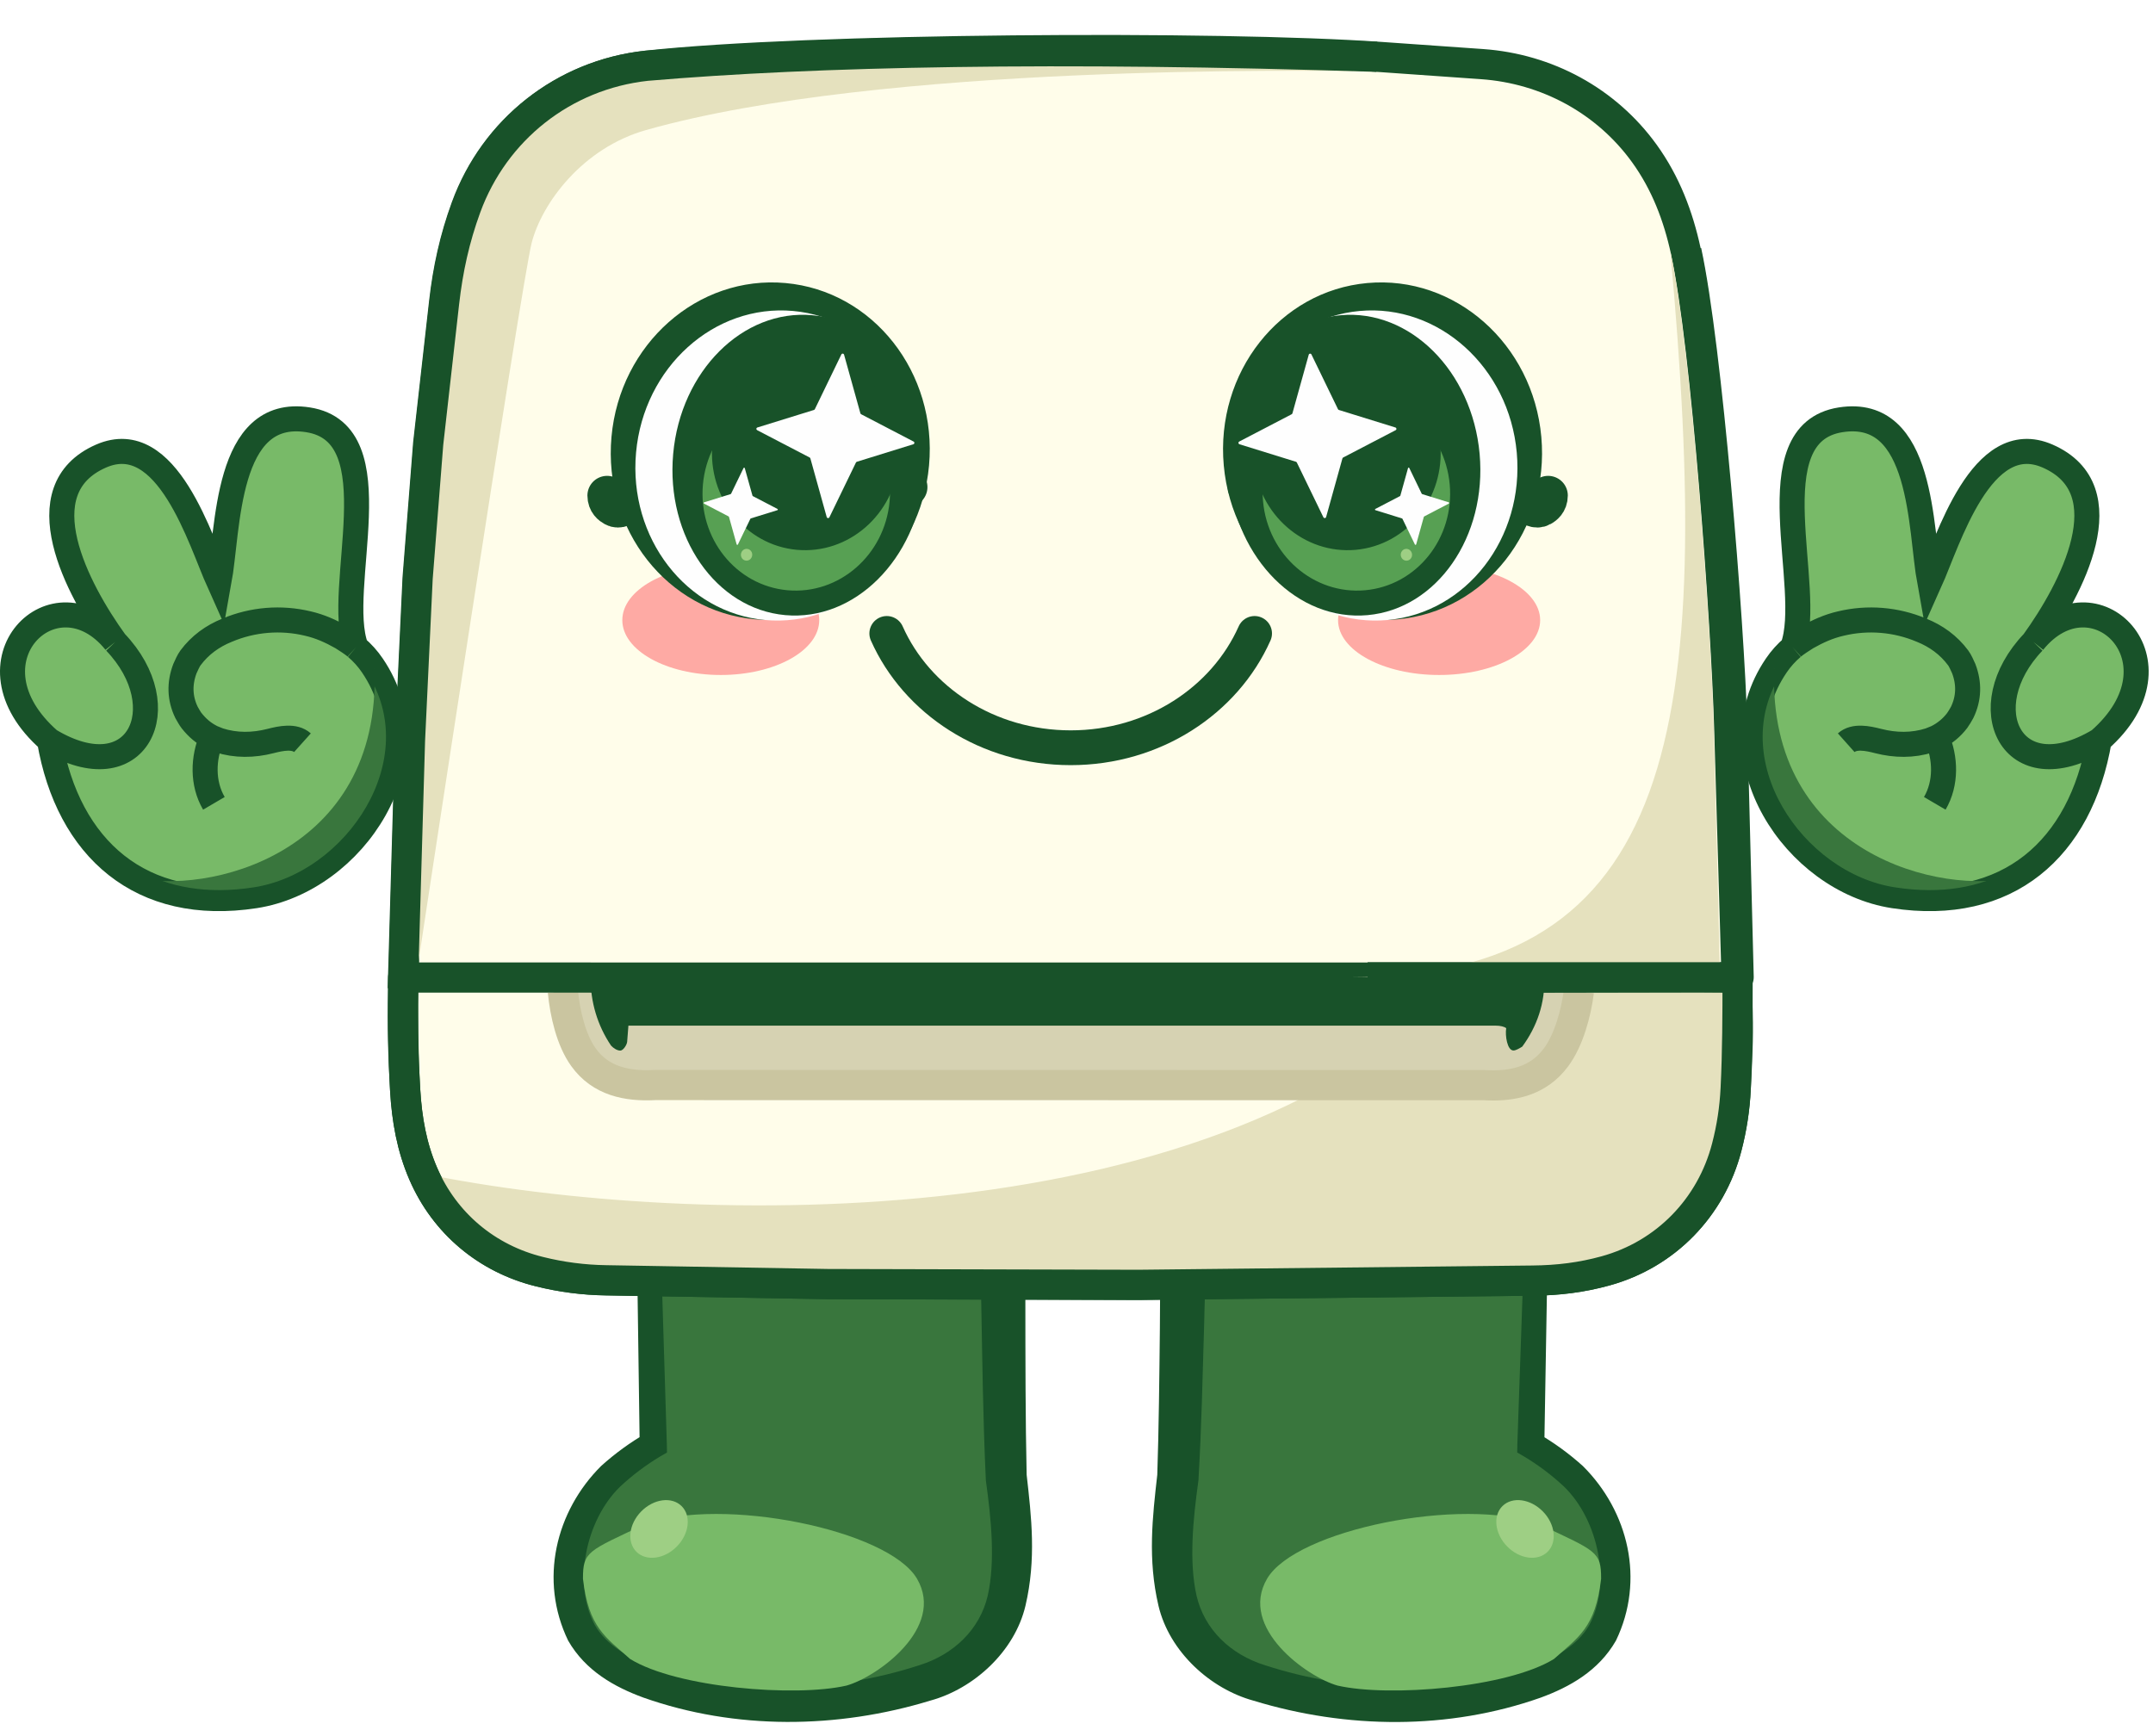
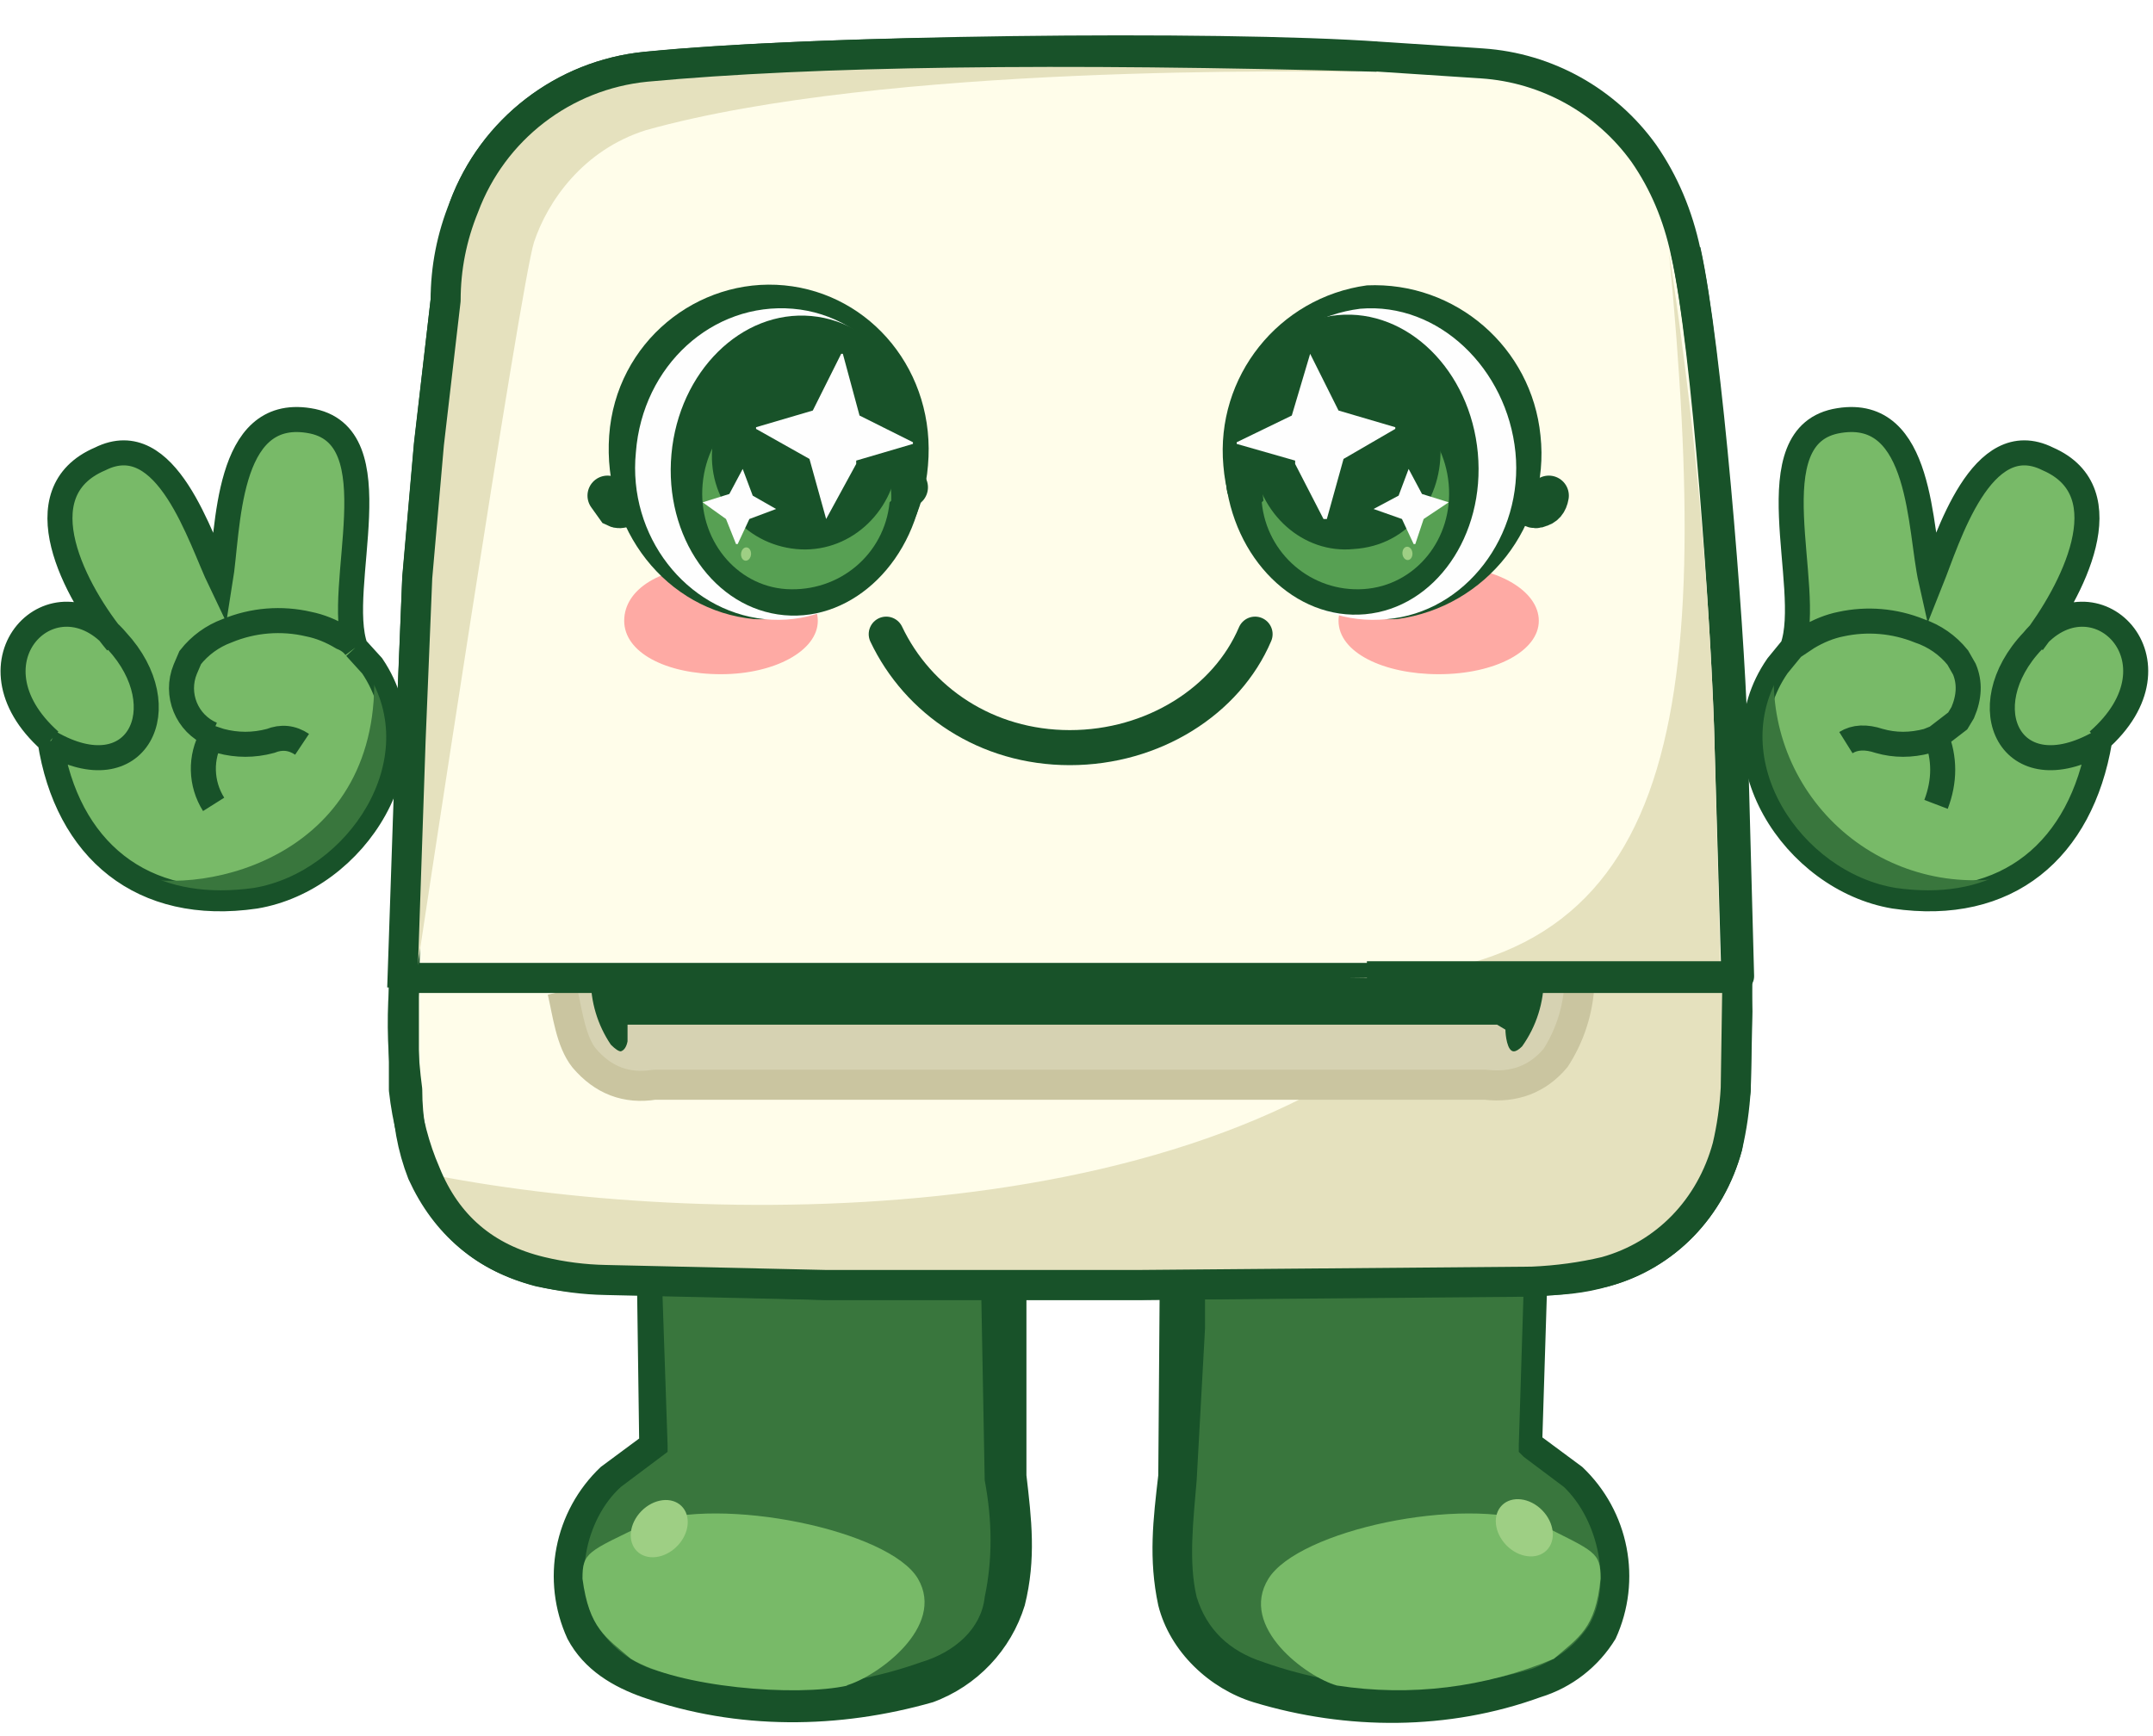
<svg xmlns="http://www.w3.org/2000/svg" width="129" height="104" fill="none" viewBox="0 0 129 104">
-   <path fill="#39763d" d="M60.29 88.54C60.21 87.945 60.024 73.374 60.134 72.82L38.813 71.926 39.142 86.575A15 15 0 0 0 36.59 88.462C34.3 90.545 33.269 95.032 34.85 97.858 35.645 99.28 37.273 100.258 38.865 100.808 44.163 102.638 50.099 102.521 55.417 100.844 57.872 100.069 59.651 98.437 60.311 95.921 60.856 93.84 60.584 90.675 60.29 88.54" />
-   <path fill="#185229" d="M61.472 73.087 58.795 72.552C58.686 74.776 58.78 76.137 58.79 77.914 58.86 81.512 58.89 84.866 59.069 88.709 59.396 91.059 59.642 93.574 59.18 95.623 58.706 97.64 57.144 99.143 55.082 99.785 49.966 101.445 44.29 101.603 39.183 99.893 37.728 99.404 36.324 98.565 35.656 97.406 34.301 94.934 35.077 91.1 37.155 89.084A14.2 14.2 0 0 1 39.555 87.275L39.963 87.04 39.955 86.557 39.505 71.91 38.784 72.616 55.03 73.16 60.112 73.33 60.155 72.308 55.077 72.053 38.843 71.235 38.1 71.21 38.123 71.941 38.328 86.593 38.727 85.874A16 16 0 0 0 36.024 87.84C33.294 90.552 32.286 94.678 34.041 98.31 35.086 100.132 36.837 101.096 38.55 101.724 44.078 103.675 50.183 103.602 55.75 101.902 58.335 101.195 60.791 98.978 61.443 96.218 62.097 93.424 61.8 90.904 61.513 88.372 61.44 85.132 61.438 81.386 61.436 77.892 61.436 76.286 61.446 74.229 61.472 73.088M58.795 72.552 61.472 73.087 61.612 72.357 60.154 72.308 60.112 73.331z" />
-   <path fill="#78ba68" d="M50.718 101.005C52.545 100.494 56.662 97.547 54.946 94.605 53.231 91.663 43.248 89.655 38.663 91.327 35.214 92.954 34.928 92.958 34.929 94.605 35.268 97.536 36.295 98.106 37.754 99.41 40.556 101.139 47.65 101.709 50.718 101.005" />
-   <ellipse cx="39.487" cy="91.619" fill="#9ecf84" rx="1.498" ry="1.925" transform="rotate(44.502 39.487 91.619)" />
-   <path fill="#39763d" d="M70.573 88.542C70.655 87.947 70.95 75.265 70.84 74.712L92.05 73.855 91.721 86.577A15 15 0 0 1 94.274 88.464C96.564 90.547 97.594 95.033 96.014 97.86 95.219 99.283 93.59 100.26 91.999 100.81 86.701 102.64 80.765 102.523 75.447 100.845 72.992 100.071 71.213 98.439 70.553 95.923 70.007 93.843 70.28 90.677 70.573 88.542" />
-   <path fill="#185229" d="M69.502 74.98Q70.84 74.71 72.179 74.443C72.28 76.622 72.167 77.904 72.141 79.621 72.05 82.651 71.995 85.466 71.806 88.711 71.478 91.061 71.232 93.576 71.694 95.623 72.164 97.637 73.722 99.138 75.782 99.781 80.898 101.442 86.575 101.602 91.682 99.894 93.135 99.406 94.539 98.567 95.207 97.408 96.566 94.936 95.79 91.102 93.712 89.082A14.2 14.2 0 0 0 91.31 87.272L90.906 87.038 90.914 86.556 91.355 73.837 92.078 74.552 75.747 75.069 70.861 75.223 70.82 74.2 75.702 73.96 92.022 73.16 92.772 73.135 92.748 73.873 92.53 86.597 92.134 85.882A16 16 0 0 1 94.837 87.846C97.566 90.555 98.575 94.68 96.822 98.31 95.778 100.133 94.027 101.098 92.314 101.726 86.787 103.679 80.681 103.609 75.111 101.91 72.525 101.203 70.066 98.984 69.412 96.222 68.757 93.426 69.054 90.905 69.34 88.372 69.431 85.677 69.465 82.509 69.496 79.574 69.512 78.033 69.52 76.031 69.502 74.98M72.179 74.443 69.502 74.98 69.362 74.246 70.82 74.2 70.86 75.223z" />
-   <path fill="#78ba68" d="M80.144 101.005C78.318 100.494 74.2 97.547 75.916 94.605S87.614 89.655 92.2 91.327C95.648 92.954 95.935 92.958 95.933 94.605 95.594 97.536 94.567 98.106 93.108 99.41 90.307 101.139 83.213 101.709 80.145 101.005" />
-   <ellipse cx="1.498" cy="1.925" fill="#9ecf84" rx="1.498" ry="1.925" transform="rotate(135.498 27.3 63.232)scale(1 -1)" />
-   <path fill="#fffdea" stroke="#185229" stroke-linejoin="round" stroke-width="1.81" d="M49.607 76.946 36.313 76.72A17.5 17.5 0 0 1 32.323 76.2C29.177 75.424 26.647 73.306 25.361 70.331 24.67 68.733 24.38 67.075 24.277 65.327 24.158 63.302 24.098 61.406 24.156 59.362L24.585 44.473 25.045 34.703 25.679 26.624 26.632 18.149C26.857 16.155 27.259 14.314 27.944 12.438 29.644 7.774 33.776 4.485 38.741 3.938 48.337 2.88 73.03 2.732 82.74 3.416L88.8 3.842C92.683 4.116 96.245 6.036 98.529 9.203 99.798 10.965 100.552 12.938 101.01 15.055 102.25 20.792 103.426 37.33 103.61 43.582L104.113 60.692C104.159 62.258 104.074 63.69 103.999 65.227A17 17 0 0 1 103.463 68.741C102.526 72.355 99.81 75.16 96.202 76.154 94.76 76.552 93.374 76.722 91.83 76.739L68.24 76.994 49.609 76.946z" />
-   <path fill="#e5e1be" d="M36.316 76.718 49.609 76.945H49.611L68.243 76.992 91.833 76.737C93.376 76.721 94.763 76.55 96.204 76.154 99.812 75.158 102.529 72.353 103.465 68.74 103.768 67.57 103.942 66.44 104.001 65.226 104.109 63.008 104.115 60.798 104.115 58.578L101.845 58.562 87.76 58.579C73.535 74.205 41.583 73.648 25.363 70.33 26.65 73.305 29.18 75.423 32.326 76.199 33.65 76.526 34.922 76.694 36.316 76.718" />
-   <path fill="#d6d2b2" d="M39.24 65.02C37.576 65.11 35.99 64.788 34.96 63.36 34.217 62.33 33.85 60.746 33.72 59.406H94.598C94.43 60.742 93.977 62.358 93.225 63.366 92.153 64.805 90.6 65.127 88.925 65.027z" />
-   <path stroke="#cac5a0" stroke-linejoin="round" stroke-width="1.81" d="M33.72 59.371 33.725 59.404C33.854 60.744 34.22 62.326 34.964 63.358 35.991 64.787 37.577 65.108 39.243 65.017L88.929 65.024C90.605 65.123 92.156 64.802 93.228 63.364 93.98 62.356 94.433 60.74 94.6 59.404" />
-   <path fill="#185229" d="M91.208 62.716C92.086 61.52 92.588 60.097 92.523 58.566L35.39 58.562A7.14 7.14 0 0 0 36.61 62.653C36.754 62.812 36.982 62.958 37.173 62.953 37.343 62.95 37.563 62.606 37.577 62.425L37.652 61.46H89.63C89.876 61.459 90.141 61.516 90.247 61.613 90.173 62.03 90.303 62.971 90.696 62.948 90.828 62.941 91.042 62.822 91.208 62.716" />
-   <path stroke="#185229" stroke-linejoin="round" stroke-width="1.81" d="M35.39 58.575H24.154C24.153 60.829 24.14 63.073 24.275 65.325 24.379 67.075 24.667 68.733 25.358 70.33 26.645 73.305 29.174 75.423 32.321 76.199A17.5 17.5 0 0 0 36.31 76.718L49.604 76.945H49.606L68.238 76.992 91.828 76.737C93.37 76.721 94.758 76.55 96.198 76.154 99.808 75.158 102.525 72.353 103.46 68.74 103.763 67.57 103.936 66.44 103.996 65.226 104.104 63.008 104.11 60.798 104.11 58.578L101.84 58.562 92.522 58.579H35.39" />
-   <path fill="#e5e1be" d="M102.68 43.515C102.496 37.278 101.32 20.775 100.079 15.05 102.68 43.515 100.528 58.564 80.833 58.564H103.062z" />
-   <path stroke="#185229" stroke-linejoin="round" stroke-width="1.811" d="M101.042 15.05C102.283 20.776 103.606 37.276 103.789 43.513L104.172 58.562H81.942" />
-   <path fill="#e5e1be" d="M24.557 44.377 25.017 57.984S31.247 16.902 31.859 14.54 34.896 8.868 38.72 7.79C52.903 3.783 78.767 4.259 81.512 4.259 66.206 1.892 48.319 2.876 38.719 3.93 33.752 4.477 29.619 7.758 27.918 12.412 27.233 14.284 26.83 16.121 26.605 18.11L25.652 26.566 25.017 34.629z" />
-   <path stroke="#185229" stroke-linejoin="round" stroke-width="1.811" d="M24.133 59.243 24.563 44.387 25.022 34.639 25.656 26.576 26.61 18.12C26.836 16.13 27.239 14.294 27.923 12.422 29.624 7.768 33.758 4.487 38.724 3.942 48.835 3.075 63.304 2.777 82.493 3.401" />
-   <path stroke="#185229" stroke-linecap="round" stroke-width="2.085" d="M53.133 37.957C54.92 41.977 59.18 44.807 64.152 44.807 69.122 44.807 73.382 41.977 75.17 37.957" class="m-mouth" />
-   <path stroke="#185229" stroke-linecap="round" stroke-width="2.359" d="M54.389 29.188 54.307 29.106 54.123 28.91C53.081 27.83 50.252 24.887 46.535 24.887 42.56 24.887 39.48 28.222 38.59 29.164 38.15 29.63 37.356 30.694 36.798 30.372 36.634 30.284 36.375 30.092 36.375 29.694" class="m-eye m-eye-l" />
-   <path stroke="#185229" stroke-linecap="round" stroke-width="2.359" d="M74.743 29.188 74.825 29.106 75.009 28.91C76.05 27.83 78.88 24.887 82.597 24.887 86.573 24.887 89.653 28.222 90.542 29.164 90.982 29.63 91.776 30.694 92.333 30.372 92.499 30.284 92.758 30.092 92.758 29.694" class="m-eye m-eye-r" />
-   <path fill="#feaaa4" d="M86.226 40.447C89.57 40.447 92.281 38.976 92.281 37.16S89.57 33.875 86.226 33.875 80.172 35.346 80.172 37.161 82.882 40.447 86.226 40.447" class="m-cheek m-cheek-r" />
-   <path fill="#feaaa4" d="M43.186 40.447C46.444 40.447 49.086 38.976 49.086 37.16S46.443 33.875 43.185 33.875 37.287 35.346 37.287 37.161 39.928 40.447 43.187 40.447" class="m-cheek m-cheek-l" />
+   <path fill="#39763d" d="M60.3 88.5 60 72.8 38.8 72 39.1 86.6 36.6 88.5C34.3 90.5 33.3 95 34.9 97.9A7 7 0 0 0 38.9 100.9 27 27 0 0 0 55.4 100.8 7 7 0 0 0 60.4 95.8C60.8 94 60.5 90.7 60.2 88.5" />
+   <path fill="#185229" d="M61.5 73 58.8 72.7V77.9L59 88.7Q59.7 92.4 59 95.7C58.8 97.6 57.2 99 55.2 99.6A26 26 0 0 1 39 100Q36.9 99.2 35.8 97.4C34.3 95 35 91.1 37.2 89.1L39.6 87.3 40 87V86.6L39.5 71.9 38.8 72.6 55 73.2 60.1 73.3V72.3L55.2 72.1 38.8 71.2H38.1V72L38.3 86.6 38.7 85.9 36 87.9A9 9 0 0 0 34 98.2C35 100.1 36.8 101.1 38.5 101.7 44.2 103.7 50.3 103.6 55.9 102A9 9 0 0 0 61.4 96.2C62.1 93.4 61.8 91 61.5 88.4zM58.8 72.6 61.5 73 61.6 72.4H60.2V73.3z" />
+   <path fill="#78ba68" d="M50.7 101C52.5 100.5 56.7 97.5 55 94.6S43.2 89.6 38.7 91.3C35.2 93 34.9 93 34.9 94.6 35.3 97.6 36.3 98.1 37.8 99.4 40.6 101.1 47.7 101.7 50.8 101" />
+   <ellipse cx="39.5" cy="91.6" fill="#9ecf84" rx="1.5" ry="1.9" transform="rotate(44.5 39.5 91.6)" />
+   <path fill="#39763d" d="M70.6 88.5C70.6 88 71 75.3 70.8 74.7L92.1 74 91.6 86.6 94.3 88.5C96.6 90.5 97.6 95 96 97.9A7 7 0 0 1 92 100.9 27 27 0 0 1 75.4 100.8 7 7 0 0 1 70.6 95.8C70 94 70.3 90.7 70.6 88.5" />
+   <path fill="#185229" d="M69.5 75 72.2 74.4V79.6L71.7 88.7C71.5 91.1 71.2 93.6 71.7 95.7Q72.6 98.6 75.7 99.6A26 26 0 0 0 91.8 100Q94 99.2 95.2 97.4C96.6 95 95.8 91.1 93.7 89.1L91.3 87.3 91 87V86.6L91.4 73.8 92 74.6 75.7 75 71 75.2V74.2L75.6 74 92 73.2H92.8V73.8L92.4 86.6 92.1 85.9 94.8 87.9A9 9 0 0 1 96.8 98.2 8 8 0 0 1 92.3 101.7C86.8 103.7 80.7 103.7 75.1 102 72.5 101.2 70.1 99 69.4 96.2 68.8 93.4 69.1 91 69.4 88.4zM72.2 74.4 69.5 75 69.4 74.2H70.8V75.2z" />
+   <path fill="#78ba68" d="M80.1 101C78.3 100.5 74.2 97.5 76 94.6S87.6 89.6 92.2 91.3C95.6 93 95.9 93 95.9 94.6 95.6 97.6 94.6 98.1 93.1 99.4A24 24 0 0 1 80.1 101" />
+   <ellipse cx="1.5" cy="1.9" fill="#9ecf84" rx="1.5" ry="1.9" transform="rotate(135.5 27.3 63.2)scale(1 -1)" />
+   <path fill="#fffdea" stroke="#185229" stroke-linejoin="round" stroke-width="1.8" d="M49.6 77 36.3 76.6A18 18 0 0 1 32.3 76.2Q27.4 74.9 25.3 70.3 24.4 68 24.4 65.3 24 62.3 24.2 59.3L24.6 44.6 25 34.7 25.7 26.7 26.7 18Q27 15.1 27.8 12.4A13 13 0 0 1 38.7 4C48.3 3 73 2.7 82.7 3.4L88.8 3.8A13 13 0 0 1 98.5 9.2Q100.3 11.8 101 15.1C102.3 20.8 103.4 37.3 103.6 43.6L104.1 60.6 104 65.3 103.5 68.7C102.5 72.4 99.8 75.2 96.2 76.2Q94.2 76.8 91.8 76.7L68.2 77z" />
+   <path fill="#e5e1be" d="M36.3 76.7 49.6 77H68.2L91.8 76.8Q94.1 76.7 96.2 76.2C99.8 75.2 102.5 72.4 103.5 68.7Q103.9 67 104 65.2L104.1 58.6H87.8C73.5 74.2 41.6 73.6 25.4 70.3Q27.4 75 32.4 76.2 34.2 76.7 36.3 76.7" />
+   <path fill="#d6d2b2" d="M39.2 65Q36.7 65.3 35 63.4A9 9 0 0 1 33.7 59.4H94.6A9 9 0 0 1 93.2 63.4Q91.6 65.4 89 65z" />
+   <path stroke="#cac5a0" stroke-linejoin="round" stroke-width="1.8" d="M33.7 59.4C34 60.7 34.2 62.4 35 63.4Q36.7 65.4 39.2 65H89Q91.6 65.3 93.2 63.4A9 9 0 0 0 94.6 59.4" />
+   <path fill="#185229" d="M91.2 62.7A7 7 0 0 0 92.5 58.6H35.4A7 7 0 0 0 36.6 62.6Q37 63 37.2 63 37.5 62.9 37.6 62.4V61.4H89.7L90.2 61.7C90.2 62 90.3 63 90.7 63Q90.9 63 91.2 62.7" />
+   <path stroke="#185229" stroke-linejoin="round" stroke-width="1.8" d="M35.4 58.6H24.2V65.3Q24.5 68 25.5 70.3 27.4 75 32.4 76.2A18 18 0 0 0 36.3 76.7L49.5 77H68.2L91.8 76.8Q94.1 76.7 96.2 76.2C99.8 75.2 102.5 72.4 103.5 68.7Q103.9 67 104 65.2L104.1 58.6H35.4" />
+   <path fill="#e5e1be" d="M102.7 43.5A248 248 0 0 0 100 15.1C102.7 43.5 100.5 58.6 80.8 58.6H103.1z" />
+   <path stroke="#185229" stroke-linejoin="round" stroke-width="1.8" d="M101 15C102.3 20.9 103.6 37.4 103.8 43.6L104.2 58.5H81.9" />
+   <path fill="#e5e1be" d="M24.6 44.4 25 58S31.2 16.9 32 14.5 34.9 9 38.7 7.8C53 3.8 78.7 4.3 81.5 4.3A180 180 0 0 0 38.7 3.9 13 13 0 0 0 28 12.4Q27 15.2 26.6 18.1L25.6 26.6 25 34.6z" />
+   <path stroke="#185229" stroke-linejoin="round" stroke-width="1.8" d="M24.1 59.2 24.6 44.4 25 34.6 25.7 26.6 26.7 18Q26.7 15.1 27.8 12.4A13 13 0 0 1 38.7 4Q53.7 2.6 82.5 3.4" />
+   <path stroke="#185229" stroke-linecap="round" stroke-width="2.1" d="M53.1 38C55 42 59.1 44.8 64.1 44.8S73.5 42 75.2 38" class="m-mouth" />
+   <path stroke="#185229" stroke-linecap="round" stroke-width="2.4" d="M54.4 29.2H54.4L54 28.8C53.1 28 50.3 25 46.5 25 42.5 24.9 39.5 28.2 38.5 29.2 38.2 29.6 37.5 30.7 36.9 30.4L36.4 29.7" class="m-eye m-eye-l" />
+   <path stroke="#185229" stroke-linecap="round" stroke-width="2.4" d="M74.7 29.2H74.8L75 28.8C76 28 79 25 82.6 25 86.6 24.9 89.6 28.2 90.6 29.2 91 29.6 91.7 30.7 92.2 30.4Q92.7 30.3 92.8 29.7" class="m-eye m-eye-r" />
+   <path fill="#feaaa4" d="M86.2 40.4C89.6 40.4 92.2 39 92.2 37.2S89.7 33.9 86.3 33.9 80.2 35.3 80.2 37.2 82.9 40.4 86.2 40.4" class="m-cheek m-cheek-r" />
+   <path fill="#feaaa4" d="M43.2 40.4C46.4 40.4 49 39 49 37.2S46.4 33.9 43 33.9 37.4 35.3 37.4 37.2 39.9 40.4 43.2 40.4" class="m-cheek m-cheek-l" />
  <g class="m-hand m-hand-l">
-     <path fill="#78ba68" d="M21.333 38.788C21.719 39.122 22.025 39.458 22.31 39.875 26.083 45.41 21.233 52.76 15.275 53.677 8.461 54.727 4.073 50.864 2.963 44.364-2.445 39.635 3.315 34.022 6.905 38.468 4.641 35.33 1.447 29.343 6.057 27.328 10.03 25.594 12.02 32.442 13.119 34.89 13.698 31.704 13.48 24.374 18.456 25.156 23.666 25.975 20.007 35.255 21.333 38.788" />
-     <path stroke="#185229" stroke-width="1.5" d="M2.963 44.364C4.073 50.864 8.46 54.727 15.275 53.677 21.233 52.76 26.083 45.41 22.31 39.875A5.4 5.4 0 0 0 21.333 38.788M2.963 44.364C-2.445 39.635 3.315 34.022 6.905 38.468M2.963 44.364C8.217 47.517 10.653 42.387 6.905 38.468M6.905 38.468C4.641 35.33 1.447 29.343 6.057 27.328 10.03 25.594 12.02 32.442 13.119 34.89 13.698 31.704 13.48 24.374 18.456 25.156 23.666 25.975 20.007 35.255 21.333 38.788M21.333 38.788C21.156 38.628 20.695 38.33 20.487 38.2 19.812 37.819 19.184 37.536 18.456 37.367A7.77 7.77 0 0 0 13.61 37.762C12.733 38.115 11.988 38.652 11.413 39.423 11.31 39.556 11.148 39.906 11.08 40.065 10.745 40.946 10.763 41.837 11.174 42.687 11.242 42.81 11.396 43.08 11.475 43.178 11.827 43.622 12.197 43.938 12.696 44.188M18.122 44.506C17.64 44.074 16.83 44.245 16.21 44.404 15.183 44.668 14.132 44.684 13.12 44.36L12.695 44.189M12.816 48.138C12.113 46.94 12.156 45.423 12.696 44.188" />
-     <path fill="#39763d" d="M7.997 52.548C9.947 53.688 12.394 54.123 15.275 53.679 21.165 52.771 25.972 45.578 22.435 40.066 22.871 51.262 12.251 53.68 7.997 52.547" />
-     <path stroke="#185229" stroke-width="1.024" d="M7.997 52.548C9.947 53.688 12.394 54.123 15.275 53.679 21.165 52.771 25.972 45.578 22.435 40.066" />
+     <path fill="#78ba68" d="M21.3 38.8 22.3 39.8C26.1 45.5 21.3 52.9 15.3 53.8 8.5 54.7 4 50.9 3 44.4-2.4 39.6 3.3 34 7 38.4 4.5 35.5 1.3 29.5 6 27.5 10 25.5 12 32.3 13.2 34.8 13.7 31.7 13.5 24.4 18.5 25.2 23.7 26 20 35.2 21.3 38.8" />
+     <path stroke="#185229" stroke-width="1.5" d="M3 44.4C4 50.9 8.5 54.7 15.3 53.7 21.3 52.7 26 45.4 22.3 39.9L21.3 38.8M3 44.4C-2.4 39.6 3.3 34 7 38.4M3 44.5C8.2 47.5 10.7 42.4 7 38.4M7 38.5C4.5 35.5 1.3 29.5 6 27.5 10 25.5 12 32.3 13.2 34.8 13.7 31.7 13.5 24.4 18.5 25.2 23.7 26 20 35.2 21.3 38.8M21.3 38.8Q21 38.4 20.5 38.2 19.5 37.6 18.5 37.4A8 8 0 0 0 13.6 37.8 5 5 0 0 0 11.4 39.4L11.1 40.1A3 3 0 0 0 12.7 44M18.1 44.6Q17.2 44 16.2 44.4 14.7 44.8 13.2 44.4L12.6 44.2M12.8 48.2A4 4 0 0 1 12.7 44.1" />
+     <path fill="#39763d" d="M8 52.5Q11 54.3 15.3 53.7C21.2 52.7 26 45.6 22.4 40 23 51.3 12.3 53.7 8 52.5" />
+     <path stroke="#185229" d="M8 52.5Q11 54.3 15.3 53.7C21.2 52.7 26 45.6 22.4 40" />
  </g>
  <g class="m-hand m-hand-r">
-     <path fill="#78ba68" d="M107.407 38.788A5.4 5.4 0 0 0 106.431 39.875C102.658 45.41 107.507 52.76 113.465 53.677 120.279 54.727 124.668 50.864 125.777 44.364 131.185 39.635 125.426 34.022 121.835 38.468 124.1 35.33 127.293 29.343 122.683 27.328 118.711 25.594 116.72 32.442 115.621 34.89 115.042 31.704 115.26 24.374 110.284 25.156 105.074 25.975 108.733 35.255 107.407 38.788" />
-     <path stroke="#185229" stroke-width="1.5" d="M125.777 44.364C124.668 50.864 120.279 54.727 113.465 53.677 107.507 52.76 102.658 45.41 106.431 39.875A5.4 5.4 0 0 1 107.407 38.788M125.777 44.364C131.185 39.635 125.426 34.022 121.835 38.468M125.777 44.364C120.523 47.517 118.087 42.387 121.835 38.468M121.835 38.468C124.1 35.33 127.293 29.343 122.683 27.328 118.711 25.594 116.72 32.442 115.621 34.89 115.042 31.704 115.26 24.374 110.284 25.156 105.074 25.975 108.733 35.255 107.407 38.788M107.407 38.788C107.584 38.628 108.045 38.33 108.254 38.2 108.929 37.819 109.556 37.536 110.284 37.367A7.77 7.77 0 0 1 115.13 37.762C116.007 38.115 116.752 38.652 117.327 39.423 117.431 39.556 117.592 39.906 117.66 40.065 117.995 40.946 117.977 41.837 117.566 42.687A5 5 0 0 1 117.265 43.178 3.5 3.5 0 0 1 116.044 44.188M110.618 44.506C111.102 44.074 111.911 44.245 112.531 44.404 113.557 44.668 114.608 44.684 115.621 44.36L116.044 44.189M115.925 48.138C116.627 46.94 116.584 45.423 116.044 44.188" />
-     <path fill="#39763d" d="M120.743 52.548C118.794 53.688 116.346 54.123 113.465 53.679 107.575 52.771 102.768 45.578 106.305 40.066 105.869 51.262 116.49 53.68 120.743 52.547" />
-     <path stroke="#185229" stroke-width="1.024" d="M120.743 52.548C118.794 53.688 116.346 54.123 113.465 53.679 107.575 52.771 102.768 45.578 106.305 40.066" />
+     <path fill="#78ba68" d="M107.4 38.8 106.4 39.8C102.7 45.5 107.5 52.9 113.4 53.8 120.4 54.7 124.8 50.9 125.9 44.4 131.2 39.6 125.4 34 121.8 38.4 124.1 35.5 127.3 29.5 122.7 27.5 118.7 25.5 116.7 32.3 115.7 34.8 115 31.7 115.2 24.4 110.2 25.2 105 26 108.7 35.2 107.4 38.8" />
+     <path stroke="#185229" stroke-width="1.5" d="M125.8 44.4C124.7 50.9 120.3 54.7 113.5 53.7 107.5 52.7 102.7 45.4 106.5 39.9L107.4 38.8M125.7 44.4C131.2 39.6 125.4 34 121.8 38.4M125.8 44.5C120.5 47.5 118 42.4 121.8 38.4M121.8 38.5C124.1 35.5 127.3 29.5 122.7 27.5 118.7 25.5 116.7 32.3 115.7 34.8 115 31.7 115.2 24.4 110.2 25.2 105 26 108.7 35.2 107.4 38.8M107.4 38.8 108.3 38.2Q109.3 37.6 110.3 37.4A8 8 0 0 1 115 37.8 5 5 0 0 1 117.3 39.4L117.7 40.1Q118.2 41.3 117.6 42.7L117.3 43.2 116 44.2M110.6 44.5Q111.4 44 112.6 44.4 114 44.8 115.5 44.4L116 44.2M116 48.2Q116.8 46.1 116 44.1" />
+     <path fill="#39763d" d="M120.7 52.5Q117.7 54.3 113.5 53.7C107.5 52.7 102.8 45.6 106.3 40A12 12 0 0 0 120.7 52.5" />
+     <path stroke="#185229" d="M120.7 52.5Q117.7 54.3 113.5 53.7C107.5 52.7 102.8 45.6 106.3 40" />
  </g>
-   <g class="m-eye-open" transform="translate(32.55 13.1)">
-     <path fill="#185229" d="M23.115 14.792C22.613 20.357 17.947 24.485 12.693 24.012 7.44 23.537 3.586 18.641 4.088 13.076S9.255 3.385 14.509 3.86C19.764 4.332 23.616 9.227 23.115 14.792" />
-     <path fill="#fefefe" d="M22.713 15.567C22.253 20.68 18.04 24.48 13.303 24.053 8.564 23.626 5.098 19.135 5.56 14.021 6.02 8.907 10.234 5.107 14.97 5.534S23.174 10.453 22.713 15.566" />
-     <ellipse cx="15.308" cy="14.774" fill="#185229" rx="7.554" ry="9.022" transform="rotate(5.15 15.308 14.774)" />
-     <path fill="#57a053" d="M20.752 16.939C20.462 20.161 17.722 22.547 14.634 22.269 11.545 21.99 9.277 19.153 9.567 15.93S12.597 10.323 15.685 10.601 21.042 13.717 20.752 16.94" />
-     <path fill="#185229" d="M21.318 14.517C21.028 17.74 18.288 20.125 15.2 19.847 12.112 19.568 9.843 16.73 10.133 13.509S13.163 7.901 16.252 8.18 21.609 11.296 21.318 14.518" />
-     <path fill="#fefefe" d="M17.861 8.14A.087.087 0 0 1 18.024 8.155L19.002 11.668A.1.1 0 0 0 19.046 11.722L22.19 13.36C22.26 13.395 22.25 13.497 22.176 13.52L18.79 14.57A.1.1 0 0 0 18.736 14.615L17.146 17.895A.087.087 0 0 1 16.983 17.882L16.005 14.37A.1.1 0 0 0 15.962 14.315L12.817 12.677A.087.087 0 0 1 12.83 12.516L16.218 11.466A.1.1 0 0 0 16.271 11.422z" />
-     <path fill="#fefefe" d="M12 14.946A.04.04 0 0 1 12.074 14.953L12.536 16.603Q12.54 16.618 12.555 16.627L14.033 17.397A.04.04 0 0 1 14.026 17.472L12.435 17.965A.04.04 0 0 0 12.41 17.986L11.663 19.527A.041.041 0 0 1 11.587 19.52L11.127 17.87A.04.04 0 0 0 11.108 17.847L9.63 17.076A.041.041 0 0 1 9.637 17.001L11.227 16.508A.04.04 0 0 0 11.253 16.487z" />
-     <ellipse cx="12.182" cy="20.142" fill="#9ecf84" rx=".339" ry=".354" transform="rotate(5.15 12.182 20.142)" />
-     <path fill="#185229" d="M40.774 14.792C41.276 20.357 45.941 24.485 51.196 24.012 56.45 23.537 60.302 18.641 59.8 13.076 59.299 7.512 54.633 3.385 49.379 3.86 44.125 4.332 40.272 9.227 40.774 14.792" />
-     <path fill="#fefefe" d="M41.175 15.567C41.636 20.68 45.85 24.48 50.587 24.053 55.323 23.626 58.79 19.135 58.329 14.021S53.654 5.107 48.918 5.534C44.18 5.96 40.714 10.453 41.175 15.566" />
-     <ellipse cx="7.554" cy="9.022" fill="#185229" rx="7.554" ry="9.022" transform="rotate(174.85 27.532 3.799)scale(1 -1)" />
-     <path fill="#57a053" d="M43.127 16.939C43.417 20.161 46.157 22.547 49.245 22.269 52.334 21.99 54.602 19.153 54.312 15.93S51.282 10.323 48.194 10.601 42.837 13.717 43.127 16.94" />
-     <path fill="#185229" d="M42.56 14.517C42.852 17.74 45.59 20.125 48.68 19.847 51.767 19.568 54.036 16.73 53.745 13.509 53.456 10.287 50.717 7.901 47.628 8.18S42.27 11.296 42.561 14.518" />
-     <path fill="#fefefe" d="M46.027 8.14A.087.087 0 0 0 45.865 8.155L44.887 11.668A.1.1 0 0 1 44.843 11.722L41.698 13.36A.087.087 0 0 0 41.712 13.52L45.1 14.57A.1.1 0 0 1 45.152 14.615L46.742 17.895C46.779 17.969 46.885 17.96 46.906 17.882L47.883 14.37A.1.1 0 0 1 47.927 14.315L51.072 12.677A.087.087 0 0 0 51.057 12.516L47.67 11.466A.1.1 0 0 1 47.618 11.422z" />
-     <path fill="#fefefe" d="M51.89 14.946A.04.04 0 0 0 51.813 14.953L51.353 16.603A.04.04 0 0 1 51.334 16.627L49.856 17.397A.04.04 0 0 0 49.863 17.472L51.453 17.965A.04.04 0 0 1 51.479 17.986L52.226 19.527C52.243 19.561 52.293 19.557 52.302 19.52L52.762 17.87A.04.04 0 0 1 52.781 17.847L54.259 17.076A.041.041 0 0 0 54.252 17.001L52.662 16.508A.04.04 0 0 1 52.635 16.487z" />
-     <ellipse cx=".339" cy=".354" fill="#9ecf84" rx=".339" ry=".354" transform="rotate(174.85 25.567 11.05)scale(1 -1)" />
+   <g class="m-eye-open" transform="translate(32.5 13.1)">
+     <path fill="#185229" d="M23.1 14.8A10 10 0 0 1 12.7 24C7.4 23.5 3.6 18.6 4 13S9.3 3.5 14.5 4 23.6 9.2 23.1 14.8" />
+     <path fill="#fefefe" d="M22.7 15.6C22.3 20.6 18 24.5 13.3 24S5.1 19 5.6 14C6 8.8 10.2 5 15 5.4S23.2 10.5 22.7 15.5" />
+     <ellipse cx="15.3" cy="14.8" fill="#185229" rx="7.6" ry="9" transform="rotate(5.2 15.3 14.8)" />
+     <path fill="#57a053" d="M20.8 17C20.5 20.1 17.8 22.4 14.6 22.2 11.6 22 9.3 19.2 9.6 15.9S12.6 10.3 15.6 10.6 21 13.7 20.9 16.9" />
+     <path fill="#185229" d="M21.3 14.5C21 17.7 18.3 20.1 15.2 19.8S9.8 16.8 10.2 13.5 13.1 8 16.1 8.2 21.7 11.3 21.4 14.5" />
+     <path fill="#fefefe" d="M17.9 8.1H18L19 11.8 22.2 13.4V13.5L18.8 14.5V14.7L17 18 16 14.4 12.8 12.6V12.5L16.2 11.5z" />
+     <path fill="#fefefe" d="M12 15 12.6 16.6 14 17.4 12.4 18 11.7 19.5H11.6L11 18 9.6 17 11.2 16.5z" />
+     <ellipse cx="12.2" cy="20.1" fill="#9ecf84" rx=".3" ry=".4" transform="rotate(5.2 12.2 20.1)" />
+     <path fill="#185229" d="M40.8 14.8A10 10 0 0 0 51.2 24 10 10 0 0 0 59.8 13 10 10 0 0 0 49.4 4 10 10 0 0 0 40.8 14.8" />
+     <path fill="#fefefe" d="M41.2 15.6C41.6 20.6 45.8 24.5 50.6 24 55.3 23.6 58.8 19 58.3 14S53.7 5 49 5.4A9 9 0 0 0 41.2 15.5" />
+     <ellipse cx="7.6" cy="9" fill="#185229" rx="7.6" ry="9" transform="rotate(174.8 27.5 3.8)scale(1 -1)" />
+     <path fill="#57a053" d="M43.1 17C43.4 20.1 46.1 22.4 49.2 22.2S54.6 19.2 54.3 15.9 51.3 10.3 48.2 10.6 42.8 13.7 43.2 16.9" />
+     <path fill="#185229" d="M42.6 14.5C42.9 17.7 45.6 20.1 48.6 19.8 51.9 19.6 54 16.8 53.8 13.5S50.7 8 47.7 8.2 42.2 11.3 42.5 14.5" />
+     <path fill="#fefefe" d="M46 8.1 44.9 11.8 41.6 13.4V13.5L45.1 14.5V14.7L46.8 18H47L48 14.4 51.1 12.6V12.5L47.7 11.5z" />
+     <path fill="#fefefe" d="M51.9 15 51.3 16.6 49.8 17.4 51.5 18 52.2 19.5H52.3L52.8 18 54.3 17 52.7 16.5z" />
+     <ellipse cx=".3" cy=".4" fill="#9ecf84" rx=".3" ry=".4" transform="rotate(174.8 25.6 11)scale(1 -1)" />
  </g>
</svg>
